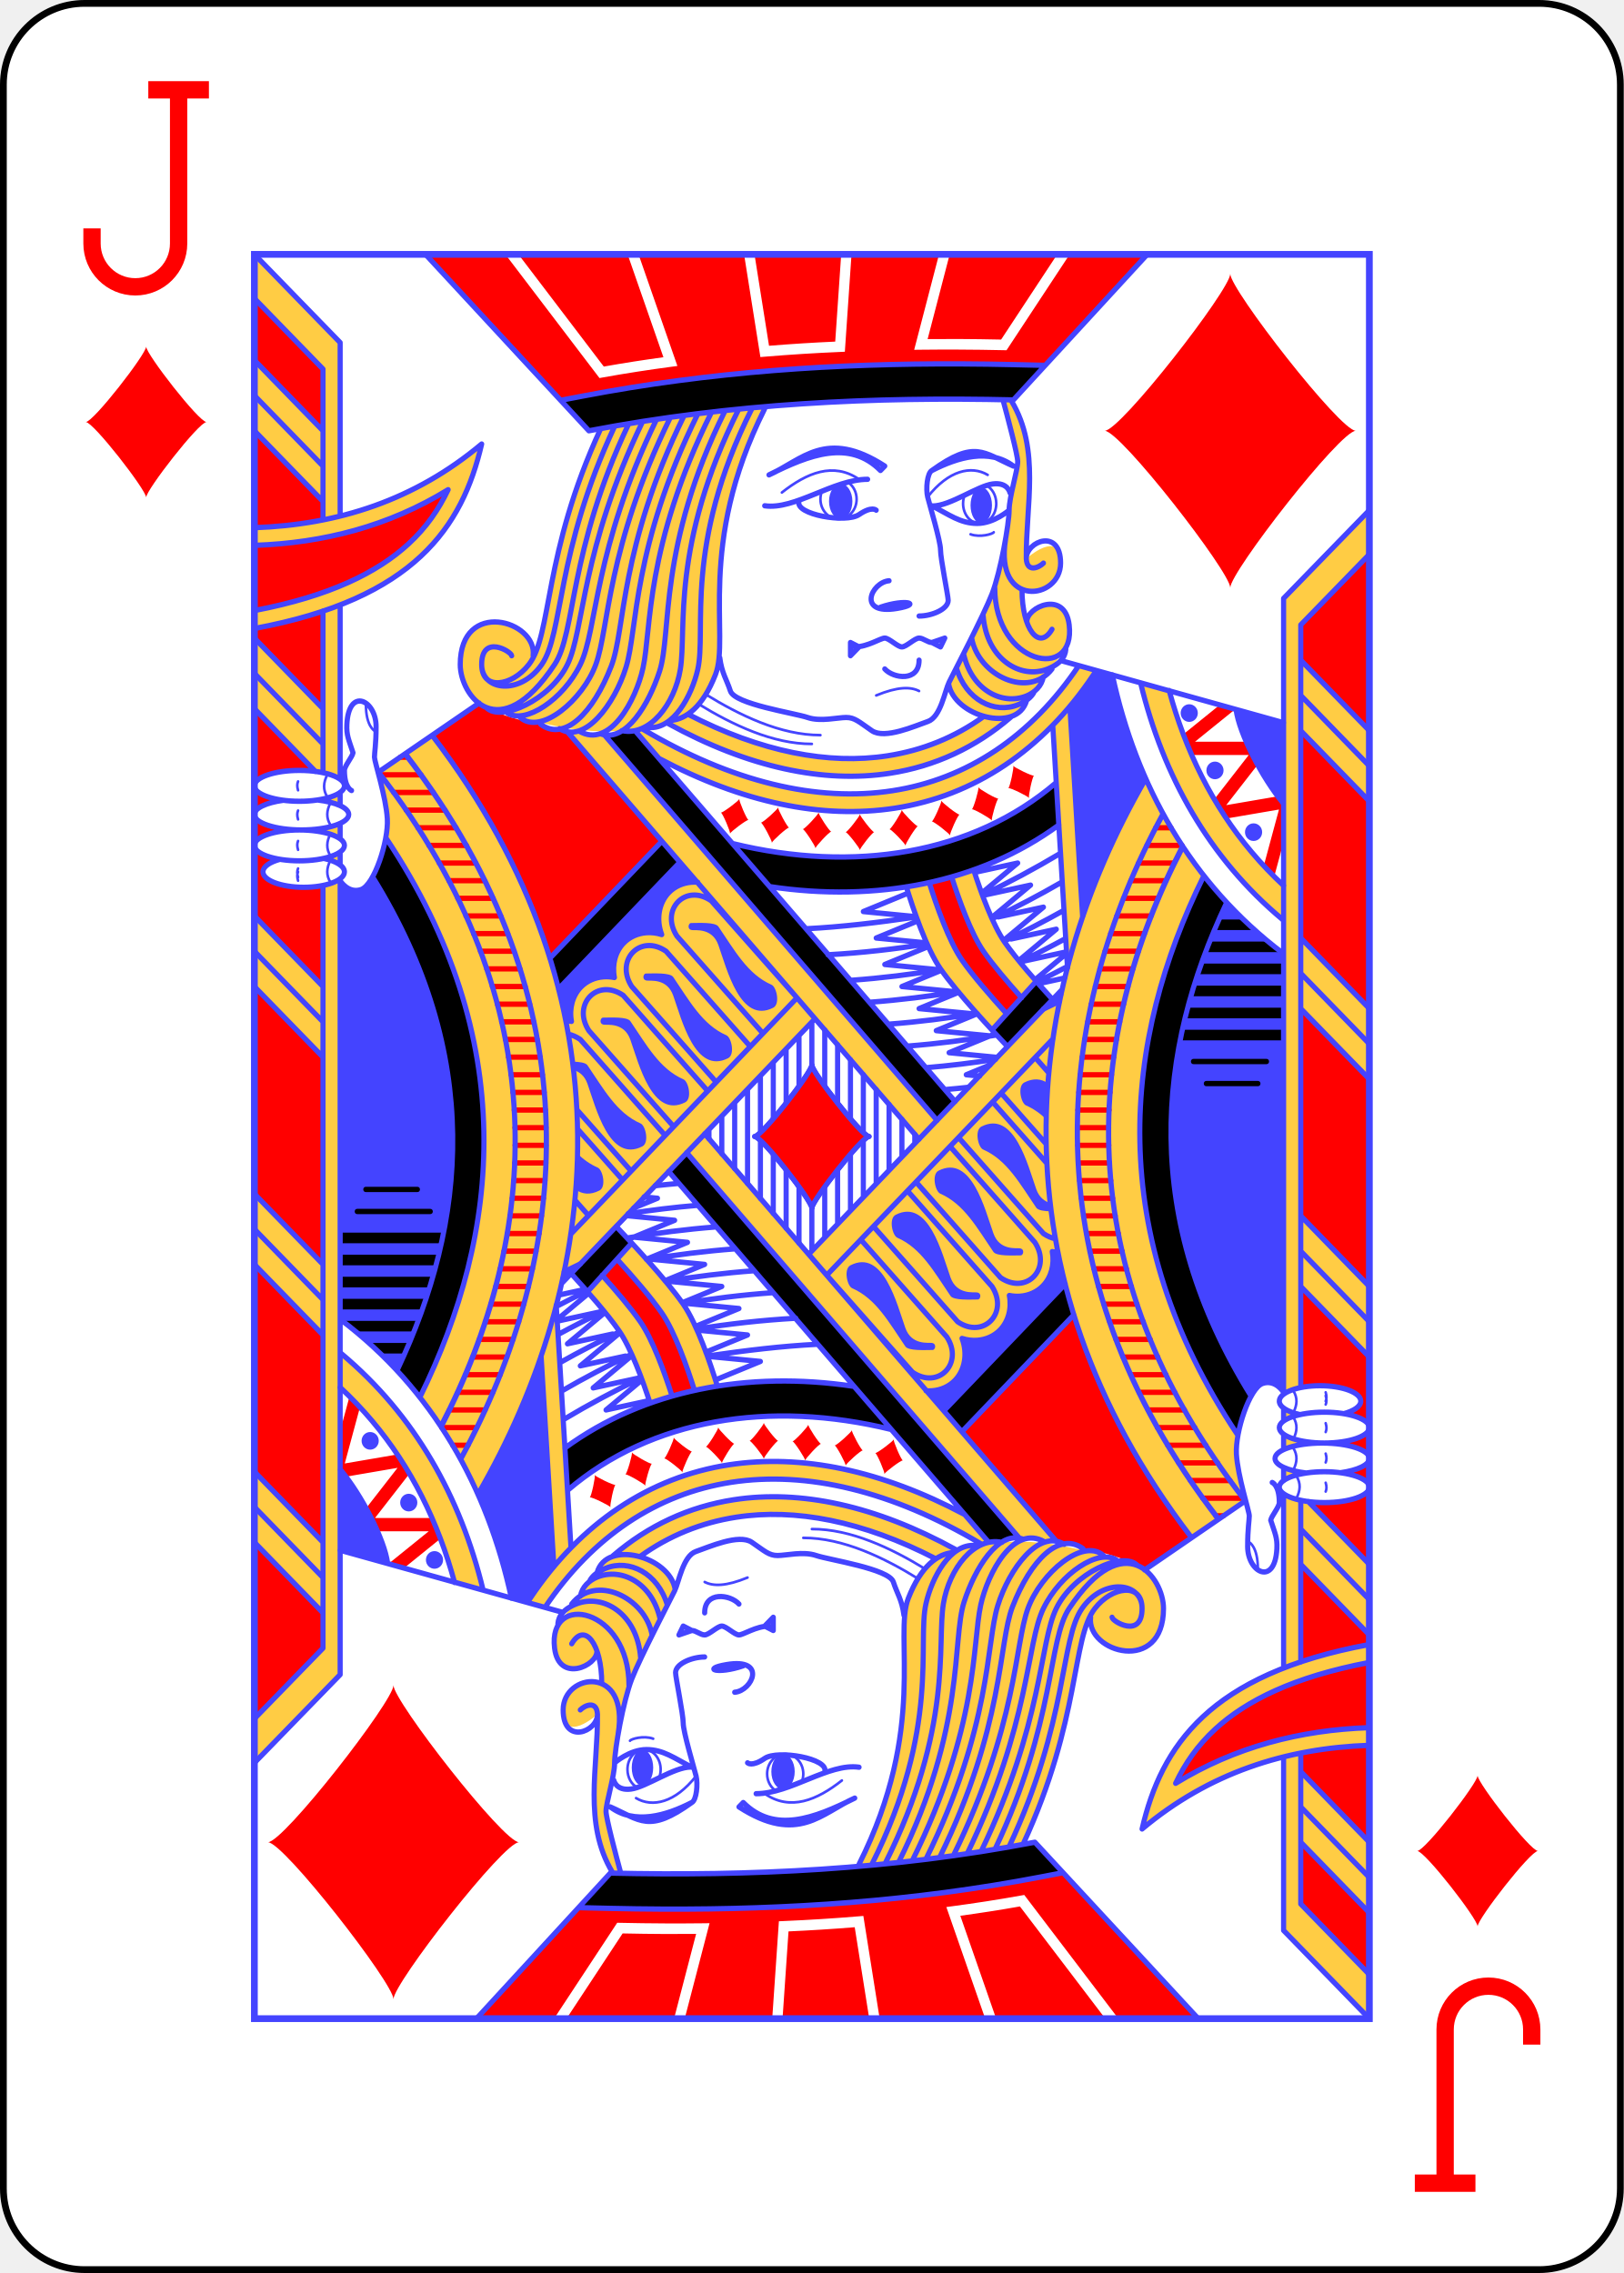
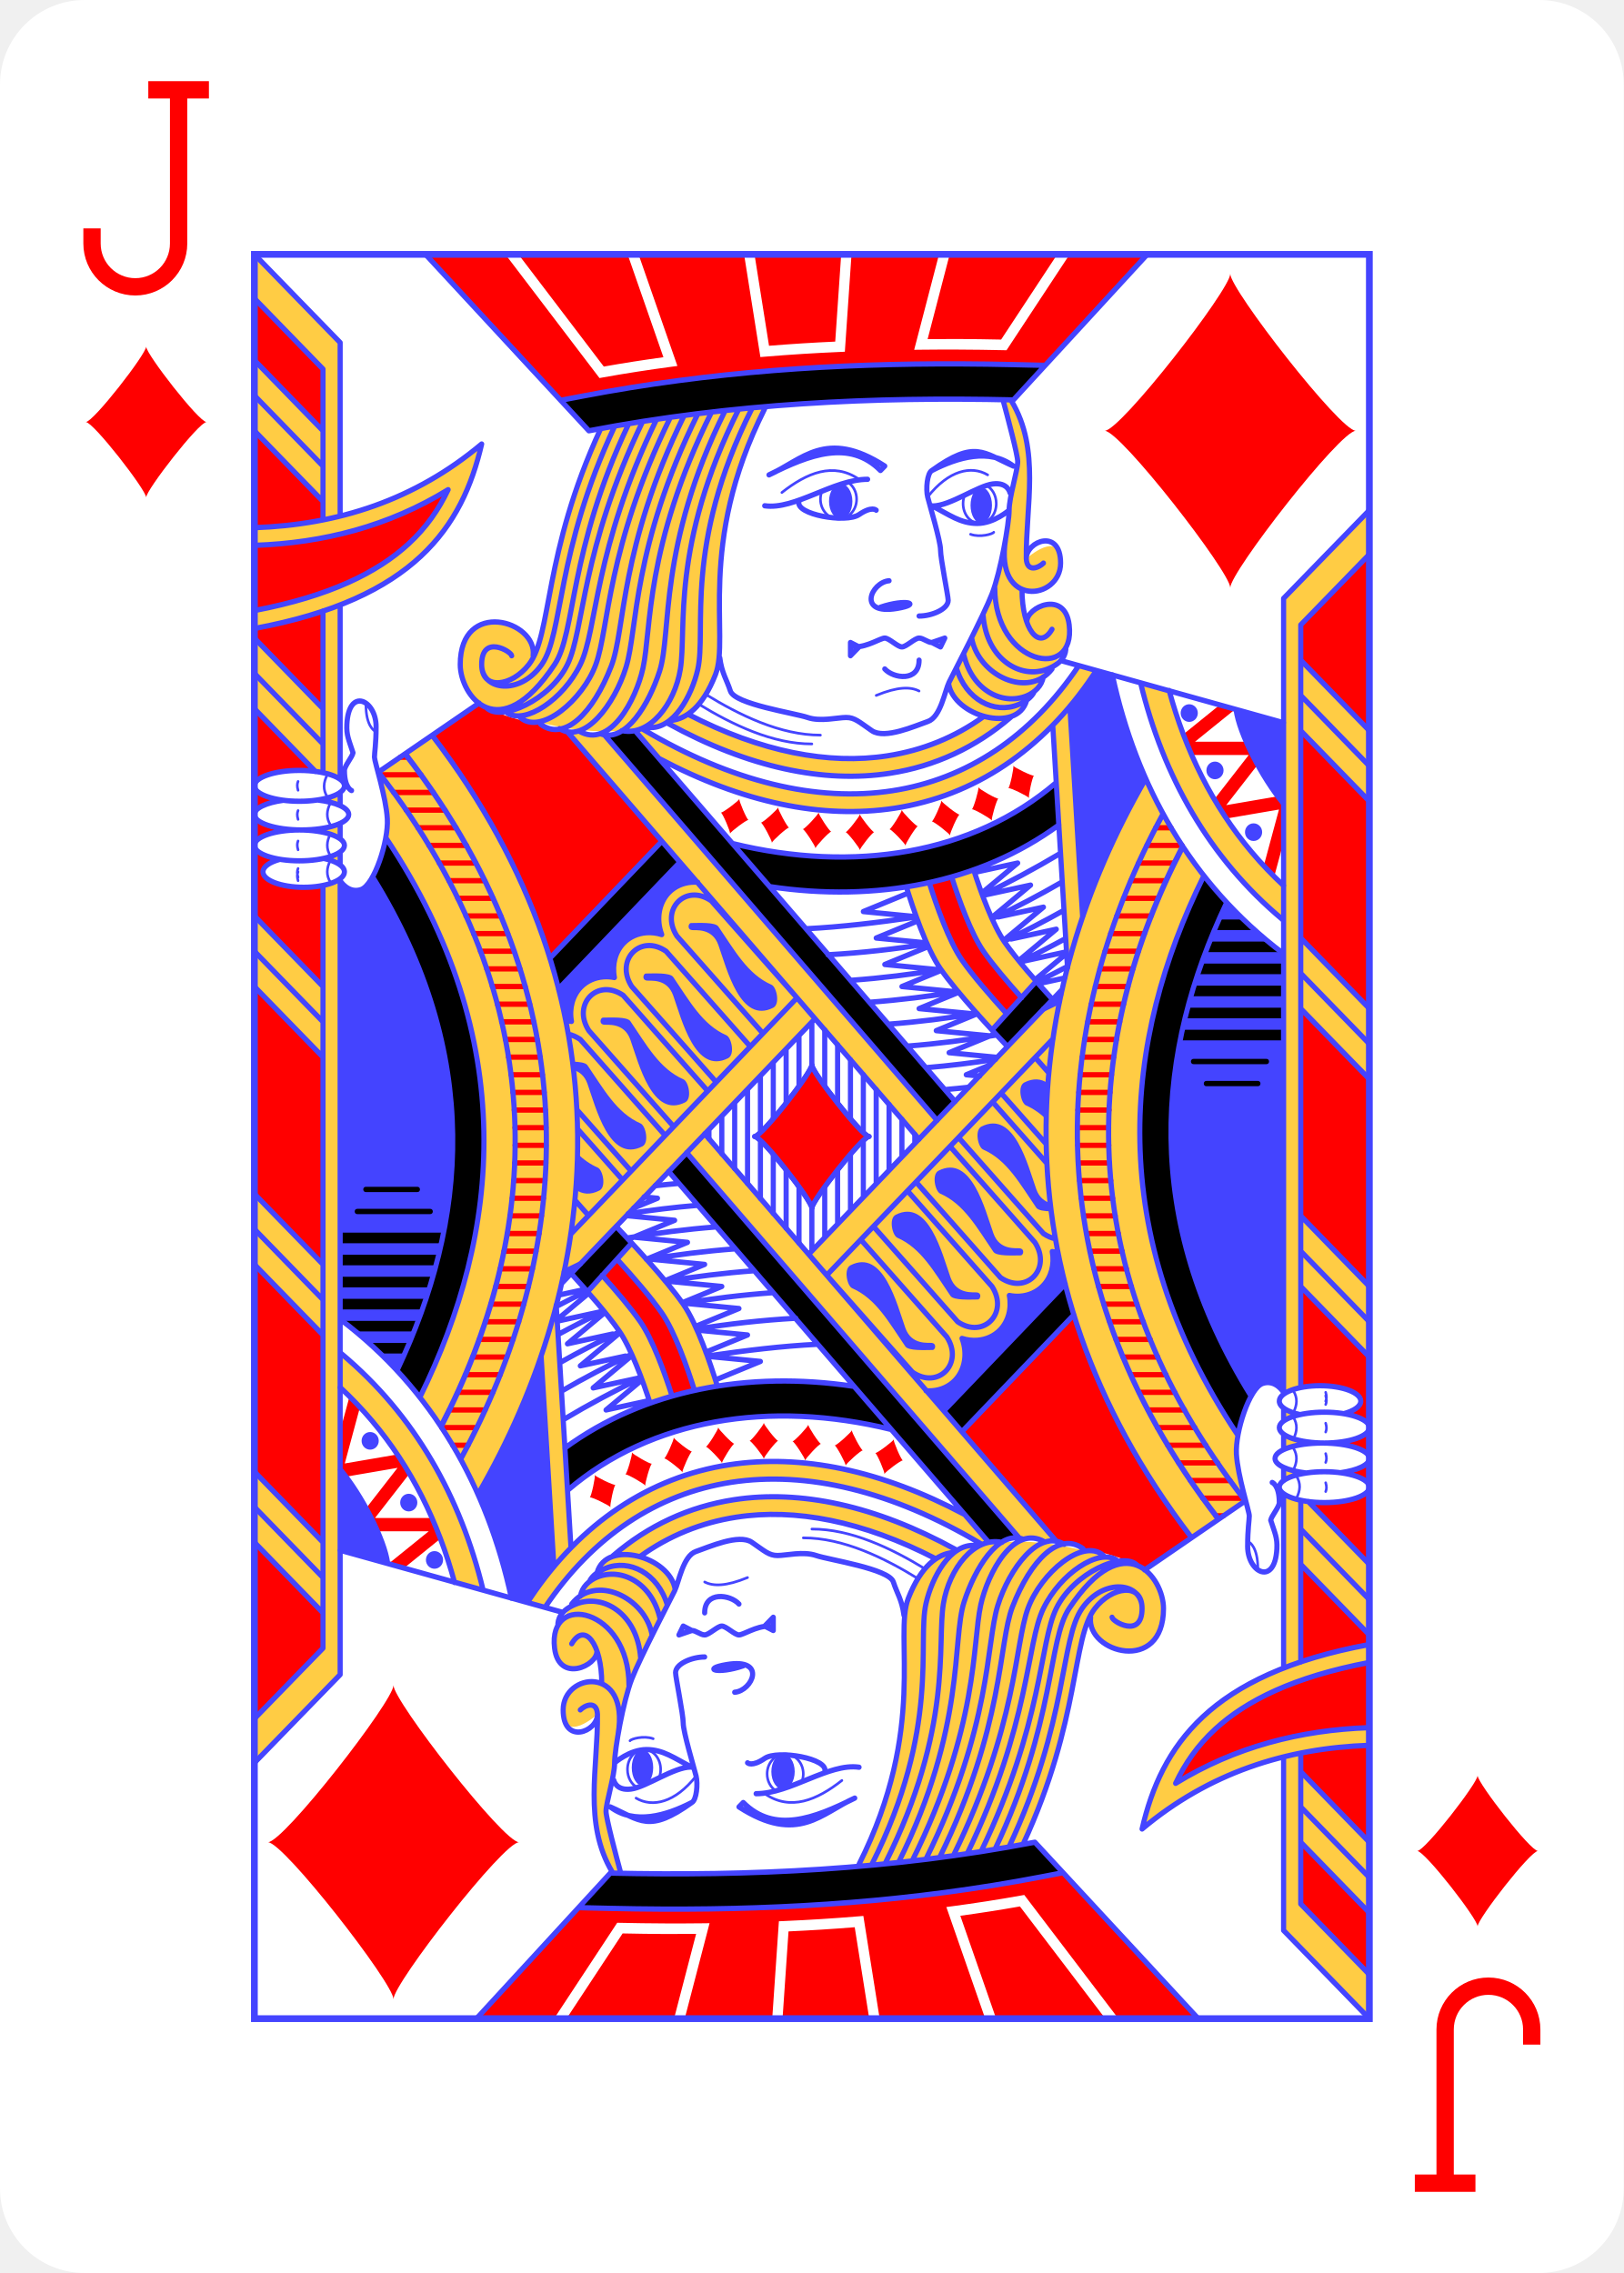
<svg xmlns="http://www.w3.org/2000/svg" xmlns:xlink="http://www.w3.org/1999/xlink" class="card" face="JD" height="13.125in" preserveAspectRatio="none" viewBox="-120 -168 240 336" width="9.375in">
  <style>
    /* CSS pour centrer le SVG dans l'écran */
    svg {
        position: absolute;
        top: 50%;
        left: 50%;
        transform: translate(-50%, -50%);
    }
    body {
        margin: 0;
        overflow: hidden;
    }
</style>
  <defs>
    <symbol id="VDJ" viewBox="-500 -500 1000 1000" preserveAspectRatio="xMinYMid">
      <path d="M50 -460L250 -460M150 -460L150 250A100 100 0 0 1 -250 250L-250 220" stroke="red" stroke-width="80" stroke-linecap="square" stroke-miterlimit="1.5" fill="none" />
    </symbol>
    <symbol id="SDJ" viewBox="-600 -600 1200 1200" preserveAspectRatio="xMinYMid">
      <path d="M-400 0C-350 0 0 -450 0 -500C0 -450 350 0 400 0C350 0 0 450 0 500C0 450 -350 0 -400 0Z" fill="red" />
    </symbol>
    <symbol id="DJ6" preserveAspectRatio="none" viewBox="0 0 1300 2000">
      <path stroke="#44F" stroke-linecap="round" stroke-linejoin="round" stroke-width="3" fill="none" d="M85,590c-4.701,8.725 -5.187,17.099 0,25M88.71,621.884c-4.701,8.725 -5.187,17.099 0,25M88.71,656.884c-4.701,8.725 -5.187,17.099 0,25M88.71,686.884c-4.701,8.725 -5.187,17.099 0,25M130,510c0,25 10,30 10,30M50.928,597.5c-1.131,2.58 -1.339,5.774 0,10M50.928,630.524c-1.131,2.58 -1.339,5.774 0,10M50.928,665c-1.131,2.58 -1.339,5.774 0,10M50.928,700c-1.131,2.58 -1.339,5.774 0,10M50.928,696.159c-1.131,2.58 -1.339,5.774 0,10M725,500c25,-10 40,-10 50,-5M705,255c-30,-20 -60.951,-7.28 -90,15M785,275c24.496,-30.289 50.876,-35.961 70,-25M692.54,258.604c5.799,4.009 9.635,10.975 9.635,18.896 0,12.426 -9.441,22.5 -21.088,22.5 -11.646,0 -21.088,-10.074 -21.088,-22.5 0,-3.285 0.66,-6.406 1.846,-9.22M853.124,261.739c6.976,3.399 11.876,11.415 11.876,20.761 0,12.426 -8.662,22.5 -19.347,22.5 -10.685,0 -19.347,-10.074 -19.347,-22.5 0,-3.816 0.817,-7.411 2.259,-10.56M835,317.323c11.292,3.969 26.1,-0.362 27.069,-2.323M517.969,509.822C557.538,533.358 604.489,555.092 650,555M525.369,498.266C565.472,522.392 613.488,545.094 660,545" />
      <use xlink:href="#SDJ" height="200" width="200" transform="translate(650,1000)scale(1,0.972)rotate(0)translate(-100,-100)" stroke="#44F" stroke-width="36" stroke-linejoin="round" stroke-linecap="round" />
      <use xlink:href="#SDJ" height="50" width="50" transform="translate(894,598)scale(1,0.972)rotate(-26)translate(-25,-25)" />
      <use xlink:href="#SDJ" height="50" width="50" transform="translate(852,623)scale(1,0.972)rotate(-22)translate(-25,-25)" />
      <use xlink:href="#SDJ" height="50" width="50" transform="translate(806,639)scale(1,0.972)rotate(-14)translate(-25,-25)" />
      <use xlink:href="#SDJ" height="50" width="50" transform="translate(757,650)scale(1,0.972)rotate(-6)translate(-25,-25)" />
      <use xlink:href="#SDJ" height="50" width="50" transform="translate(706,655)scale(1,0.972)rotate(0)translate(-25,-25)" />
      <use xlink:href="#SDJ" height="50" width="50" transform="translate(656,653)scale(1,0.972)rotate(5)translate(-25,-25)" />
      <use xlink:href="#SDJ" height="50" width="50" transform="translate(607,647)scale(1,0.972)rotate(10)translate(-25,-25)" />
      <use xlink:href="#SDJ" height="50" width="50" transform="translate(560,637)scale(1,0.972)rotate(15)translate(-25,-25)" />
    </symbol>
    <symbol id="DJ5" preserveAspectRatio="none" viewBox="0 0 1300 2000">
      <path stroke="#44F" stroke-linecap="round" stroke-linejoin="round" stroke-width="6" fill="none" d="M100,709.952V1610L-2.9802322e-6,1710M100,678.111v13.911M100,645.033v17.312M100,609.791v14.839M100,397.41V594.643M5.9604645e-7,5.9604645e-7 100,100v196.63M100.156,1207.275c107.997,79.347 171.737,190.717 199.486,315.914M207.3,545.261C445.376,846.844 403.682,1165.656 260.675,1405.606M358.174,1166.617 653.704,866.472M365.264,541.561 774.865,1002.951M650,870.236V1005M635,885.469V1120.805M620,900.703 620,1103.908M605,915.937l10e-6,171.074M590,931.172V1070.115M575,946.406V1053.219M560,961.641l-2e-5,74.682M545,976.875l-10e-6,42.551M530,992.109v10.42M408.006,544.65 795.9,981.588M444.424,540.616l372.51,419.609M368.801,1110.75 632.661,842.769M354.528,832.821 496.146,688.992M344.459,797.973 475.103,665.289M144.449,587.034 262.085,508.61M940.101,460.451l259.692,70.425M882.049,524.54c-41.333,34.618 -88.82,55.864 -141.033,63.696 -77.195,11.579 -165.246,-6.435 -258.699,-56.453M453.028,538.37c103.513,59.813 202.907,82.851 290.956,69.644 86.565,-12.985 161.584,-61.304 217.217,-141.821M850.411,523.829C816.55,547.595 778.945,562.323 738.049,568.457 669.735,578.704 590.814,564.241 505.551,521.317M557.384,667.852c141.56,33.774 280.148,12.039 377.1,-68.721M930.877,534.031l17.164,274.628M950.766,512.261c5.176,82.814 10.432,166.905 14.861,237.784M601.099,716.788c123.687,18.042 244.26,-3.946 336.972,-69.989M760.133,716.928C767.967,741.662 783.721,787.209 800,810c19.662,27.527 60.973,70.517 77.718,87.621M786.849,712.279C795.124,737.784 809.834,778.767 825,800c12.464,17.45 33.628,41.114 51.719,60.458M813.053,705.961C821.503,731.58 835.544,769.762 850,790c10.843,15.18 28.27,35.063 44.53,52.714M838.642,697.737C847.145,723.316 860.874,760.224 875,780c13.414,18.779 36.904,44.756 55.795,64.8M153.972,662.331C309.967,889.988 287.883,1108.489 192.987,1295.533M1199.928,715.507c-53.227,-48.045 -91.438,-105.975 -116.853,-171.387 -6.273,-16.146 -11.767,-32.747 -16.514,-49.768M1198.823,754.032c-86.122,-69.992 -139.221,-162.657 -165.48,-268.012M1144.6,515.971c3.51,27.018 30.401,77.532 54.943,106.167M80,240 -2.9802322e-7,160M0,120l80,80M80,280 -2.9802322e-7,200M80,555 -2.9802322e-7,475M0,435l80,80M80,870 -2.9802322e-7,790M0,750l80,80M80,910 -2.9802322e-7,830M80,1185 -2.9802322e-7,1105M0,1065l80,80M80,1225 -2.9802322e-7,1145M80,1500 -2.9802322e-7,1420M0,1380l80,80M80,1540 -2.9802322e-7,1460M80,715.826V1580L-5.9604645e-7,1660M80,404.212V586.914M0,50l80,80v170.958M592.661,882.769l-100,-110c-20,-30 10,-60 40,-40l100,110M538.524,938.376 440,830c-20,-30 10,-60 40,-40l98.193,108.012M488.885,988.773 390,880c-20,-30 10,-60 40,-40l98.606,108.467M366.055,884.082c4.519,0.868 9.232,2.776 13.945,5.918l98.886,108.774M439.259,1039.185 376.341,969.976M376.856,991.542l52.371,57.608M389.335,1089.268l-15.594,-17.153M516.977,711.775c-1.078,-0.089 -2.152,-0.14 -3.221,-0.156 -1.297,-0.018 -2.586,0.017 -3.863,0.105 -10.219,0.706 -19.688,4.787 -26.588,11.688 -11.544,11.544 -15.19,30.278 -8.35,47.686 -5.928,-1.859 -11.945,-2.542 -17.723,-2.143 -10.219,0.706 -19.689,4.787 -26.59,11.688 -9.67,9.67 -13.793,24.386 -10.859,39.141 -4.226,-0.84 -8.449,-1.111 -12.551,-0.828 -10.219,0.706 -19.689,4.787 -26.59,11.688 -9.617,9.617 -13.748,24.224 -10.908,38.896 -0.283,-0.06 -0.566,-0.133 -0.85,-0.188 -0.98,-0.203 -1.978,-0.307 -2.979,-0.311 -0.87,-0.003 -1.723,0.068 -2.555,0.208M911.501,824.106l-51.301,54.965M848.93,726.398c30.438,-14.244 60.781,-29.936 91.001,-47.503M860.229,753.123c27.325,-12.679 54.575,-26.511 81.729,-41.804M874.067,778.661c23.36,-10.811 46.666,-22.46 69.903,-35.142M892.425,802.102c17.883,-8.34 35.733,-17.177 53.545,-26.598M912.413,824.762c11.862,-5.596 23.71,-11.414 35.541,-17.48M919.958,855.554c6.272,-2.875 12.539,-5.81 18.803,-8.809M848.071,724.086 890,690 839.651,700.627M859.686,751.837 905,715 852.309,726.121M873.553,777.759 920,740 867.309,751.121M891.242,800.573 935,765 882.309,776.121M946.916,790.651l-49.607,10.47M910.283,822.288l36.743,-29.869M944.574,820.366l-27.265,5.754M921.876,854.122l18.259,-14.844M796.745,810.826 735,805 785,785M816.745,835.826 755,830 800.995,811.602M836.745,860.825 775,855 821.293,836.483M856.745,885.826 795,880 843.076,860.769M865.487,910.235 810,905 860,885M771.875,751.157c-45.675,6.443 -87.52,11.323 -128.233,13.293M771.745,750.826 710,745 760,725M784.463,781.691c-37.56,5.866 -76.037,10.142 -115.741,12.289M783.928,780.56 725,775 773.666,755.534M800.543,810.726c-34.211,5.512 -69.172,9.723 -105.121,12.221 -0.113,0.008 -0.226,0.016 -0.338,0.024M820.562,835.723c-33.673,5.426 -68.073,9.591 -103.426,12.104M842.46,860.416c-33.626,5.47 -67.975,9.688 -103.271,12.263M865,885c-33.784,5.565 -68.294,9.873 -103.757,12.527M864.175,912.505c-26.572,4.034 -53.609,7.264 -81.218,9.499M832.539,944.214c-9.118,0.981 -18.296,1.857 -27.537,2.622M845.626,931.474 830,930 857.643,918.943M137.753,705.592c129.038,202.306 110.486,391.093 29.078,558.571M144.664,587.05c211.433,263.851 187.394,526.874 72.807,741.458M240.698,1365.491C368.264,1137.311 400.016,847.839 175.72,566.274M144.78,587.132C356.096,850.901 332.058,1113.924 217.853,1328.87M176.02,566.162c223.996,281.677 192.244,571.149 64.817,798.824M100,710c0,0 9.291,14.995 24.328,10.107C139.668,715.121 156.474,665.06 155,640c-1.468,-24.957 -15,-65 -15,-70 0,-5 1.909,-14.691 1.909,-34.691 0,-30 -31.909,-45.309 -34.073,-2.527C107.209,545.174 110,550 115,565M115,565c-0.676,4.552 -10,15 -10,20 0,20 8.286,22.809 8.286,22.809M0,602.5A52.5,17.5 0 0 1 52.5,585 52.5,17.5 0 0 1 105,602.5 52.5,17.5 0 0 1 52.5,620 52.5,17.5 0 0 1 0,602.5M0,635c0,0 0,0 0,0 0,-7.263 13.907,-13.493 33.71,-16.141M73.837,618.553C94.935,621 110,627.44 110,635c0,9.665 -24.624,17.5 -55,17.5 -30.376,0 -55,-7.835 -55,-17.5M0,670A52.5,17.5 0 0 1 52.5,652.5 52.5,17.5 0 0 1 105,670 52.5,17.5 0 0 1 52.5,687.5 52.5,17.5 0 0 1 0,670M81.191,684.829C95.421,687.851 105,693.514 105,700c0,9.665 -21.266,17.5 -47.5,17.5 -26.234,0 -47.5,-7.835 -47.5,-17.5 0,-5.87 7.845,-11.066 19.884,-14.24M71.354,586.354 1.8096853e-5,515M0.02,309.855C97.554,306.607 187.046,278.578 265,215 242.582,308.966 186.547,390.542 0.192,424.084M0.026,329.865C80.534,327.262 156.893,308.022 225.898,266.748 215.042,289.094 200.421,309.706 179.627,328.295 143.531,360.564 88.07,387.481 0.303,403.733M403.784,197.624C336.263,339.655 347.37,430.787 320,465c-20,25 -55,30 -55,0 0,-35 34.9,-14.626 35,-10M420.15,194.736C350.946,338.298 360.638,429.107 335,465c-25,35 -70,30 -70,0M436.417,192.11C365.772,337.154 375.059,428.375 350,465c-65,95 -110,35 -110,0 0,-75 90,-50 85,-10M452.669,189.51C380.329,335.873 384.964,425.072 365,465c-20,40 -77.602,65.61 -94.572,48.745M468.763,187.305C395.282,334.978 400.064,424.872 380,465c-20,40 -64.5,68.136 -85,55M484.862,185.097C410.176,334.001 413.892,422.783 398.06,465c-15,40 -63.998,80.555 -88.06,60M500.989,182.866C425.269,333.183 432.827,424.628 416.121,466.749 395,520 361.556,552.647 333.873,532.762M517.083,180.7C440.175,332.311 447.076,424.662 433.307,468.06 420,510 385.05,555.512 355.845,537.641M532.953,178.991C455.14,331.615 463.149,424.349 453.116,468.935 445,505 414.577,561.021 378.609,540.433M548.832,177.272C470.166,330.965 486.957,428.902 472.488,472.432 460,510 433.177,553.423 404.187,543.706M564.713,175.556C485.046,330.227 504.286,424.838 496.669,470.246 490,510 460.572,546.713 428.474,539.875M580,175C500,330 527.498,425.817 516.915,470.683 510,500 488.836,539.016 459.373,536.333M595,175c-80,155 -40.203,258.598 -57.401,301.367 -14.963,37.211 -34.463,50.386 -51.885,51.962M872.923,165.37C878.475,185.244 890,227.409 890,235c0,10 -10,40 -10,55 0,15 -10,70 -20,95 -10,25 -45,90 -50,100 -5,10 -9.809,39.563 -24.809,44.563C770.191,534.563 735,550 720,540c-15,-10 -20,-15 -30,-15 -10,0 -30,5 -45,0 -15,-5 -85,-15 -90,-30 -4.379,-13.209 -10,-20 -12.377,-37.814M600,250c38.334,-16.373 66.186,-53.253 135,-10v0l-5,5c-36.119,-35.307 -82.46,-18.225 -130,5v0M885,240c-35,-15 -45,-30 -95,5v0c30,-15 66.711,-25.583 95,-5v0M790,245c-5.615,2.796 -7.258,21.124 -5,30 2.466,9.691 15,50 15,60 0,10 8.935,52.186 8.935,57.186C808.935,402.186 790,410 775,410M740,370c-20.808,1.708 -37.884,39.089 9.316,31.367C779.331,396.457 760,390 730,400M695,440v15l10,-10 -10,-5v0M805,435l-5,10 -10,-5 15,-5v0M700,445c15,0 30,-10 35,-10 5,0 15,10 20,10 5,0 15,-10 20,-10 5,0 10,5 15,5M735,470c10.017,10.832 40,15 40,-10M595,285c35,5 80,-30 120,-30M635,280c-5,15 55,25 70,15 15,-10 20,-5 20,-5M790.923,285.265c20,0 52.332,-22.8 70,-25 17.668,-2.2 20,10 20,10M790,285c20,10 33.071,20 52.775,20C862.479,305 880,290 880,290M882.739,166.219C916.805,221.491 899.287,285.408 900,345c0.877,16.276 15,10 20,5M875.871,322.903C862.68,401.749 940,392.043 940,350c0,-40 -40,-25 -40,-5M895,380c0,45 20,70 35,45M863.258,377.678C863.149,465.861 958.062,484.498 950,420c-5,-40 -50,-20 -49.354,-3.324M849.71,409.419C853.692,459.152 893.434,482.286 925,470c18.663,-7.264 21.42,-17.97 21.126,-24.435M836.381,435.227C844.554,477.951 902.816,504.171 930,470M826.958,452.98c9.23,40.691 44.654,58.763 73.332,47.601 9.377,-3.79 17.976,-11.415 19.488,-21.63M818.484,468.745c11.128,36.612 44.521,52.456 71.806,41.836 10.08,-3.923 15.519,-8.85 18.345,-13.571M809.429,486.652c6.149,37.142 80.063,56.922 91.04,18.908M920.159,125.779l-34.261,-0.77c-20.572,-0.462 -41.188,-0.75 -61.848,-0.84 -144.617,-0.628 -291.435,8.513 -441.393,36.51l-25.623,4.783M199.524,-1.861155e-4 390,200C557.854,168.663 722.223,161.344 885,165L1041.082,-4.7504902e-4M472.329,571.725c96.126,49.651 189.631,68.816 274.622,56.068 92.087,-13.813 172.42,-65.876 230.705,-150.232l3.633,-5.258" />
    </symbol>
    <symbol id="DJ4" preserveAspectRatio="none" viewBox="0 0 1300 2000">
      <path fill="black" d="M130,1057c-4.057,-0.057 -4.057,6.057 0,6h60c4.057,0.057 4.057,-6.057 0,-6zm-10,25c-4.057,-0.057 -4.057,6.057 0,6h85c4.057,0.057 4.057,-6.057 0,-6zm-20,27v12h117.996l2.322,-12zm0,25v12h112.19l2.612,-12zm0,25v12h104.353l3.774,-12zm0,25v12h96.806l3.483,-12zm17.561,37h68.505l4.935,-12h-87.372zm29.898,25h27.866l4.935,-12h-46.444zM885.898,125.01c-20.572,-0.462 -41.188,-0.75 -61.848,-0.84 -144.617,-0.628 -291.435,8.513 -441.393,36.51L356.765,165.141 390,200c167.854,-31.337 332.223,-38.656 495,-35l35.361,-38.408zM934.484,599.132c-96.952,80.76 -235.54,102.495 -377.1,68.721l43.715,48.936c123.687,18.042 244.26,-3.946 336.972,-69.989zM816.934,960.224 444.424,540.616 408.006,544.65 795.9,981.588ZM496.146,688.992 354.528,832.821 344.459,797.973 475.103,665.289ZM877.718,897.621c-4.427,-4.522 -10.572,-10.854 -17.549,-18.39l51.237,-55.326c6.549,7.159 13.215,14.344 19.389,20.895M192.987,1295.533c94.897,-187.044 116.98,-405.546 -39.015,-633.202 -4.979,15.602 -9.504,32.46 -16.219,43.261 129.038,202.306 110.486,391.093 29.078,558.571z" />
    </symbol>
    <symbol id="DJ3" preserveAspectRatio="none" viewBox="0 0 1300 2000">
      <path fill="#44F" d="M509,758c9,0 28.315,-1.237 32,4 19,27 34.047,54.141 62,66 5.895,2.501 10.258,21.901 2,26 -38.418,19.069 -54.167,-44.095 -64,-71 -7.297,-19.969 -27.054,-16.342 -31,-17 -6,-1 -3.687,-8 -1,-8zM456.339,815.231c9,0 28.315,-1.237 32,4 19,27 34.047,54.141 62,66 5.895,2.501 10.258,21.901 2,26 -38.418,19.069 -54.167,-44.095 -64,-71 -7.297,-19.969 -27.054,-16.342 -31,-17 -6,-1 -3.687,-8 -1,-8zM406.339,865.231c9,0 28.315,-1.237 32,4 19,27 34.047,54.141 62,66 5.895,2.501 10.258,21.901 2,26 -38.418,19.069 -54.167,-44.095 -64,-71 -7.297,-19.969 -27.054,-16.342 -31,-17 -6,-1 -3.687,-8 -1,-8zM371.248,915.149c7.579,0.188 14.956,1.05 17.09,4.082 19,27 34.047,54.141 62,66 5.895,2.501 10.258,21.901 2,26 -38.418,19.069 -54.167,-44.095 -64,-71 -3.549,-9.711 -10.044,-13.842 -16.235,-15.599M376.289,1019.066c7.016,6.682 14.831,12.255 24.049,16.166 5.895,2.501 10.258,21.901 2,26 -10.879,5.4 -19.941,4.206 -27.565,-0.892M697.25,280a13.625,20 0 0 1 -13.625,20 13.625,20 0 0 1 -13.625,-20 13.625,20 0 0 1 13.625,-20 13.625,20 0 0 1 13.625,20zM860,284.506a12.5,20.292 0 0 1 -12.5,20.292 12.5,20.292 0 0 1 -12.5,-20.292 12.5,20.292 0 0 1 12.5,-20.292 12.5,20.292 0 0 1 12.5,20.292zM1039.288,594.296c-17.009,-37.323 -29.874,-76.645 -38.918,-117.435l-19.08,-4.558 -3.633,5.258c-8.474,12.264 -17.414,23.846 -26.839,34.714 5.125,82.8 10.381,166.892 15.044,237.706 19.442,-54.632 44.354,-106.743 73.427,-155.684zM1144.6,515.971l55.194,14.905m-55.194,-14.905c3.51,27.018 30.401,77.532 54.943,106.167l0.251,-91.261M137.57,706c-4.348,7.569 -8.855,12.681 -13.242,14.107C109.291,724.995 100,709.976 100,709.976l0.078,496.904c23.977,17.954 45.709,37.081 66.058,57.431 82.103,-167.626 100.655,-356.414 -28.566,-558.312zM100,1610 -10,1720M354.528,832.821l141.618,-143.829 20.83,22.783c-1.078,-0.089 -2.152,-0.14 -3.221,-0.156 -1.297,-0.018 -2.586,0.017 -3.863,0.105 -10.219,0.706 -19.688,4.787 -26.588,11.688 -11.544,11.544 -15.19,30.278 -8.35,47.686 -5.928,-1.859 -11.945,-2.542 -17.723,-2.143 -10.219,0.706 -19.689,4.787 -26.59,11.688 -9.67,9.67 -13.793,24.386 -10.859,39.141 -4.226,-0.84 -8.449,-1.111 -12.551,-0.828 -10.219,0.706 -19.689,4.787 -26.59,11.688 -9.617,9.617 -13.748,24.224 -10.908,38.896 -0.283,-0.06 -0.566,-0.133 -0.85,-0.188 -0.98,-0.203 -1.978,-0.307 -2.979,-0.311 -0.87,-0.003 -1.723,0.068 -2.555,0.208zM1100,520a10,10 0 0 1 -10,10 10,10 0 0 1 -10,-10 10,10 0 0 1 10,-10 10,10 0 0 1 10,10zM1130,585a10,10 0 0 1 -10,10 10,10 0 0 1 -10,-10 10,10 0 0 1 10,-10 10,10 0 0 1 10,10zM1175,655a10,10 0 0 1 -10,10 10,10 0 0 1 -10,-10 10,10 0 0 1 10,-10 10,10 0 0 1 10,10z" />
    </symbol>
    <symbol id="DJ2" preserveAspectRatio="none" viewBox="0 0 1300 2000">
      <path fill="red" d="M199.521,0l157.664,165.582 25.473,-4.902c149.958,-27.996 296.776,-37.138 441.393,-36.51 20.66,0.09 41.275,0.378 61.848,0.84l34.475,1.57L1040.949,0h-90.371l-73.627,108.701 -3.268,-0.072c-17.44,-0.384 -35.101,-0.607 -52.801,-0.684 -14.191,-0.062 -28.397,-0.029 -43.678,0.152l-7.916,0.094L798.268,0H696.223l-7.773,110.4 -5.359,0.221c-28.906,1.195 -58.058,2.965 -87.605,5.359L589.971,116.428 570.955,0H447.898l45.314,126.52 -7.391,0.957c-26.194,3.391 -52.95,7.403 -79.91,12.123L402.369,140.221 292.633,0Zm108.35,0 99.543,127.197c23.432,-4.051 46.649,-7.54 69.502,-10.588L435.15,0Zm275.244,0 16.924,103.627c25.991,-2.041 51.693,-3.606 77.189,-4.721L684.191,0Zm227.576,0 -25.73,96.07c12.299,-0.107 24.295,-0.176 35.975,-0.125 16.664,0.072 33.27,0.302 49.725,0.645L936.086,0ZM0,50v70l80,80v-70zm0,150v109.854c27.325,-0.911 54.014,-3.781 80,-8.816V280Zm225.898,66.748C156.887,308.026 80.516,327.253 0,329.854v73.936c87.942,-16.247 143.49,-43.188 179.627,-75.494 20.794,-18.589 35.415,-39.201 46.271,-61.547zM80,404.438C56.424,412.129 29.87,418.722 0,424.094V435l80,80zm182.084,104.172 -54.93,36.684c65.585,82.864 109.888,167.062 137.031,251.623L475.107,665.293 365.264,541.561c-34.415,-10.878 -70.714,-12.66 -103.18,-32.951zm863.334,2.24 -42.344,33.27 9.807,23.381h66.514l-40.512,50.641 14.359,21.424 61.381,-10.23 -17.67,63.613 12.203,12.115 10.982,-39.539 -0.596,-43.387 -6.068,-7.82 -60.371,10.062 36.715,-45.895L1156.74,552.5h-60.057l46.652,-36.656zM0,515v87.5a52.5,17.5 0 0 1 52.5,-17.5 52.5,17.5 0 0 1 18.664,1.164zm0,87.5V635c0,-7.263 13.907,-13.493 33.711,-16.141l0.301,-0.002A52.5,17.5 0 0 1 0,602.5ZM0,635v35a52.5,17.5 0 0 1 52.5,-17.5 52.5,17.5 0 0 1 27.5,2.619v-4.545C72.493,651.797 64.012,652.5 55,652.5 24.624,652.5 0,644.665 0,635Zm0,35v80l80,80V715.414C73.302,716.744 65.642,717.5 57.5,717.5 31.266,717.5 10,709.665 10,700c0,-5.867 7.837,-11.059 19.863,-14.234A52.5,17.5 0 0 1 0,670ZM170.152,567a3,3 0 1 0 0,6h8.428 0.381a3,3 0 1 0 0,-6h-0.381zM72.721,586.354A52.5,17.5 0 0 1 80,587.619v-1.266zM146.998,587a3,3 0 1 0 0,6h46.938 0.355a3,3 0 1 0 0,-6h-0.355zm15.473,20a3,3 0 1 0 0,6h45.842 0.324a3,3 0 1 0 0,-6H208.312ZM80,617.393a52.5,17.5 0 0 1 -6.863,1.166l0.699,-0.006c2.125,0.247 4.17,0.544 6.164,0.869zM176.955,627a3,3 0 1 0 0,6h44.982 0.297a3,3 0 1 0 0,-6h-0.297zm13.672,20a3,3 0 1 0 0,6h44.199 0.27a3,3 0 1 0 0,-6h-0.27zm12.871,20a3,3 0 1 0 0,6h43.381 0.25a3,3 0 1 0 0,-6h-0.25zm12.078,20a3,3 0 1 0 0,6h42.422a3,3 0 1 0 0,-6zm597.477,18.961 -26.203,6.318C795.125,737.784 809.834,778.767 825,800c12.701,17.782 34.437,42.018 52.748,61.559L894.529,842.715C878.269,825.064 860.843,805.18 850,790 835.544,769.762 821.502,731.58 813.053,705.961ZM226.846,707a3,3 0 1 0 0,6h41.582a3,3 0 1 0 0,-6zm10.307,20a3,3 0 1 0 0,6h41.021a3,3 0 1 0 0,-6zm9.557,20a3,3 0 1 0 0,6h40.467a3,3 0 1 0 0,-6zm8.814,20a3,3 0 1 0 0,6h39.76 0.156a3,3 0 1 0 0,-6h-0.156zm8.082,20a3,3 0 1 0 0,6h39.141a3,3 0 1 0 0,-6zm7.354,20a3,3 0 1 0 0,6h38.609a3,3 0 1 0 0,-6zm6.514,20a3,3 0 1 0 0,6h38.264a3,3 0 1 0 0,-6zM0,830v235l80,80V910Zm283.213,17a3,3 0 1 0 0,6h37.809a3,3 0 1 0 0,-6zm5.043,20a3,3 0 1 0 0,6h37.439a3,3 0 1 0 0,-6zm4.354,20a3,3 0 1 0 0,6h37.152a3,3 0 1 0 0,-6zm3.668,20a3,3 0 1 0 0,6h36.945a3,3 0 1 0 0,-6zm2.986,20a3,3 0 1 0 0,6h36.627a3,3 0 1 0 0,-6zm2.197,20a3,3 0 1 0 0,6h36.453a3,3 0 1 0 0,-6zm1.49,20a3,3 0 1 0 0,6h36.398a3,3 0 1 0 0,-6zm0.83,20a3,3 0 1 0 0,6H340a3,3 0 1 0 0,-6zm0.174,20a3,3 0 1 0 0,6H340a3,3 0 1 0 0,-6zm-0.484,20a3,3 0 1 0 0,6h36.412a3,3 0 1 0 0,-6zm-1.137,20a3,3 0 1 0 0,6h36.447a3,3 0 1 0 0,-6zm-1.787,20a3,3 0 1 0 0,6h36.555a3,3 0 1 0 0,-6zm-2.52,20a3,3 0 1 0 0,6h36.816a3,3 0 1 0 0,-6zm-3.184,20a3,3 0 1 0 0,6h37.115a3,3 0 1 0 0,-6zm-3.826,20a3,3 0 1 0 0,6h37.354a3,3 0 1 0 0,-6zM0,1145v235l80,80v-235zm286.551,2a3,3 0 1 0 0,6h37.656a3,3 0 1 0 0,-6zm-5.109,20a3,3 0 1 0 0,6h38.023a3,3 0 1 0 0,-6zm-5.75,20a3,3 0 1 0 0,6h38.445a3,3 0 1 0 0,-6zm-6.396,20a3,3 0 1 0 0,6h38.914a3,3 0 1 0 0,-6zm-7.041,20a3,3 0 1 0 0,6h39.396a3,3 0 1 0 0,-6zm-7.691,20a3,3 0 1 0 0,6h39.844a3,3 0 1 0 0,-6zm-8.342,20a3,3 0 1 0 0,6h40.34a3,3 0 0 0 0.002,0 3,3 0 0 0 0.006,0h0.039a3,3 0 0 0 0.162,-5.996 3,3 0 0 0 -0.178,0h-0.031zm-9,20a3,3 0 1 0 0,6h40.883a3,3 0 1 0 0,-6zm-9.66,20a3,3 0 1 0 0,6h41.463a3,3 0 1 0 0,-6zm-9.125,20a3,3 0 1 0 0,6h40.877a3,3 0 1 0 0,-6zm12.818,20a3,3 0 1 0 0,6h17.703 0.125a3,3 0 1 0 0,-6h-0.125zM0,1459.955V1660l80,-80v-40.768z" />
    </symbol>
    <symbol id="DJ1" preserveAspectRatio="none" viewBox="0 0 1300 2000">
      <path fill="#FC4" d="M0 0L0 602.5A52.5 17.5 0 0 1 52.5 585A52.5 17.5 0 0 1 100 595.092L100 397.393C208.286 356.236 247.222 289.517 265 215C214.523 256.168 159.203 282.41 100 296.691L100 100L0 0zM0 602.5L0 635C0 627.737 13.907 621.507 33.711 618.859L34.012 618.857A52.5 17.5 0 0 1 0 602.5zM0 635L0 670A52.5 17.5 0 0 1 52.5 652.5A52.5 17.5 0 0 1 100 662.592L100 645.057C90.047 649.557 73.609 652.5 55 652.5C24.624 652.5 0 644.665 0 635zM0 670L0 1710L100 1610L100 707.814C92.207 713.556 76.108 717.5 57.5 717.5C31.266 717.5 10 709.665 10 700C10 694.133 17.837 688.941 29.863 685.766A52.5 17.5 0 0 1 0 670zM872.922 165.369C878.474 185.244 890 227.409 890 235C890 245 880 275 880 290C880 305 870 360 860 385C850 410 815 475 809.715 485.826C812.586 504.418 831.774 518.642 851.9 523.861L850.412 523.828C816.551 547.594 778.945 562.323 738.049 568.457C669.735 578.704 590.814 564.241 505.551 521.316L504.895 521.611C516.499 514.249 527.984 500.274 537.598 476.367C554.796 433.598 515 330 595 175C527.022 174.999 461.402 179.195 403.783 197.625C342.894 325.705 345.947 412.394 326.031 454.139C330 415 240 390 240 465C240 485.578 255.555 514.798 283.029 516.09C348.178 537.161 412.978 552.712 485.713 528.33C488.09 528.115 490.507 527.675 492.945 526.996L482.316 531.783C575.769 581.801 663.821 599.816 741.016 588.236C793.229 580.404 840.716 559.159 882.049 524.541L880.32 524.502C889.914 521.895 897.498 515.848 900.469 505.561C924.519 477.241 934.668 461.558 947.25 443.664C950.076 437.658 951.223 429.786 950 420C945 380 900.001 400 900.119 415.273C896.746 404.841 894.999 393.292 895.145 379.896C914.503 387.622 940 374.143 940 350C940 310 900 345 900 345C900 345 916.804 221.49 882.738 166.219L872.922 165.369zM961.201 466.193C905.569 546.711 830.55 595.029 743.984 608.014C655.935 621.221 556.541 598.183 453.027 538.369L445 540L472.33 571.725C568.456 621.376 661.96 640.542 746.951 627.793C817.729 617.176 881.561 583.959 933.777 530.855L930.877 534.031L948.041 808.658L965.627 750.045C961.199 679.205 955.947 595.159 950.773 512.389C960.181 501.477 969.155 489.865 977.656 477.561L981.289 472.303L961.201 466.193zM1033.342 486.02C1059.601 591.374 1112.7 684.039 1198.822 754.031L1199.928 715.506C1133.563 655.602 1090.542 580.332 1066.561 494.352L1033.342 486.02zM365.264 541.561L516.334 711.734C515.472 711.675 514.612 711.631 513.756 711.619C512.459 711.601 511.17 711.636 509.893 711.725C499.673 712.431 490.205 716.512 483.305 723.412C471.76 734.956 468.115 753.69 474.955 771.098C469.027 769.238 463.01 768.556 457.232 768.955C447.013 769.661 437.543 773.742 430.643 780.643C420.972 790.313 416.849 805.029 419.783 819.783C415.557 818.943 411.334 818.672 407.232 818.955C397.013 819.661 387.543 823.742 380.643 830.643C371.026 840.26 366.894 854.867 369.734 869.539C369.451 869.479 369.168 869.406 368.885 869.352C367.905 869.149 366.907 869.045 365.906 869.041C365.037 869.038 364.183 869.108 363.352 869.248L363.74 871.375C342.124 763.333 292.851 653.033 207.75 544.896L144.154 586.48C147.98 601.13 154.045 623.759 155 640C155.352 645.977 154.664 653.376 153.588 661.789C309.967 889.988 287.883 1108.49 192.412 1294.926C219.454 1328.214 242.125 1365.216 260.432 1405.092C304.395 1331.609 338.788 1250.648 358.482 1164.994L358.174 1166.617L653.705 866.473L774.865 1002.951L795.9 981.588L408.006 544.65L365.264 541.561zM100 609.904A52.5 17.5 0 0 1 73.174 618.559L73.836 618.553C84.484 619.788 93.586 622.042 100 624.941L100 609.904zM100 677.404A52.5 17.5 0 0 1 80.135 684.848L81.191 684.828C89.256 686.541 95.82 689.104 100 692.182L100 677.404zM838.641 697.736L813.053 705.961C821.502 731.58 835.544 769.762 850 790C860.843 805.18 878.269 825.064 894.529 842.715C894.529 842.715 917.566 830.644 910.729 823.059C897.241 808.094 883.902 792.462 875 780C860.874 760.224 847.144 723.315 838.641 697.736zM786.85 712.279L760.133 716.928C767.967 741.662 783.721 787.209 800 810C814.389 830.144 840.371 858.569 859.836 879.07C866.969 886.584 876.719 860.457 876.719 860.457C858.628 841.113 837.464 817.45 825 800C809.834 778.767 795.125 737.784 786.85 712.279z" />
    </symbol>
    <rect id="XDJ" width="164.8" height="260.8" x="-82.4" y="-130.4" />
  </defs>
-   <rect width="239" height="335" x="-119.5" y="-167.5" rx="12" ry="12" fill="white" stroke="black" />
+   <rect width="239" height="335" x="-119.5" y="-167.5" rx="12" ry="12" fill="white" stroke="white" />
  <use width="164.8" height="260.8" x="-82.4" y="-130.4" xlink:href="#DJ1" />
  <use transform="rotate(180)" width="164.8" height="260.8" x="-82.4" y="-130.4" xlink:href="#DJ1" />
  <use width="164.8" height="260.8" x="-82.4" y="-130.4" xlink:href="#DJ2" />
  <use transform="rotate(180)" width="164.8" height="260.8" x="-82.4" y="-130.4" xlink:href="#DJ2" />
  <use width="164.8" height="260.8" x="-82.4" y="-130.4" xlink:href="#DJ3" />
  <use transform="rotate(180)" width="164.8" height="260.8" x="-82.4" y="-130.4" xlink:href="#DJ3" />
  <use width="164.8" height="260.8" x="-82.4" y="-130.4" xlink:href="#DJ4" />
  <use transform="rotate(180)" width="164.8" height="260.8" x="-82.4" y="-130.4" xlink:href="#DJ4" />
  <use width="164.8" height="260.8" x="-82.4" y="-130.4" xlink:href="#DJ5" />
  <use transform="rotate(180)" width="164.8" height="260.8" x="-82.4" y="-130.4" xlink:href="#DJ5" />
  <use width="164.8" height="260.8" x="-82.4" y="-130.4" xlink:href="#DJ6" />
  <use transform="rotate(180)" width="164.8" height="260.8" x="-82.4" y="-130.4" xlink:href="#DJ6" />
  <use xlink:href="#VDJ" height="32" width="32" x="-114.4" y="-156" />
  <use xlink:href="#SDJ" height="26.769" width="26.769" x="-111.784" y="-119" />
  <use xlink:href="#SDJ" height="55.68" width="55.68" x="34" y="-132.16" />
  <g transform="rotate(180)">
    <use xlink:href="#VDJ" height="32" width="32" x="-114.4" y="-156" />
    <use xlink:href="#SDJ" height="26.769" width="26.769" x="-111.784" y="-119" />
    <use xlink:href="#SDJ" height="55.68" width="55.68" x="34" y="-132.16" />
  </g>
  <use xlink:href="#XDJ" stroke="#44F" fill="none" />
</svg>
